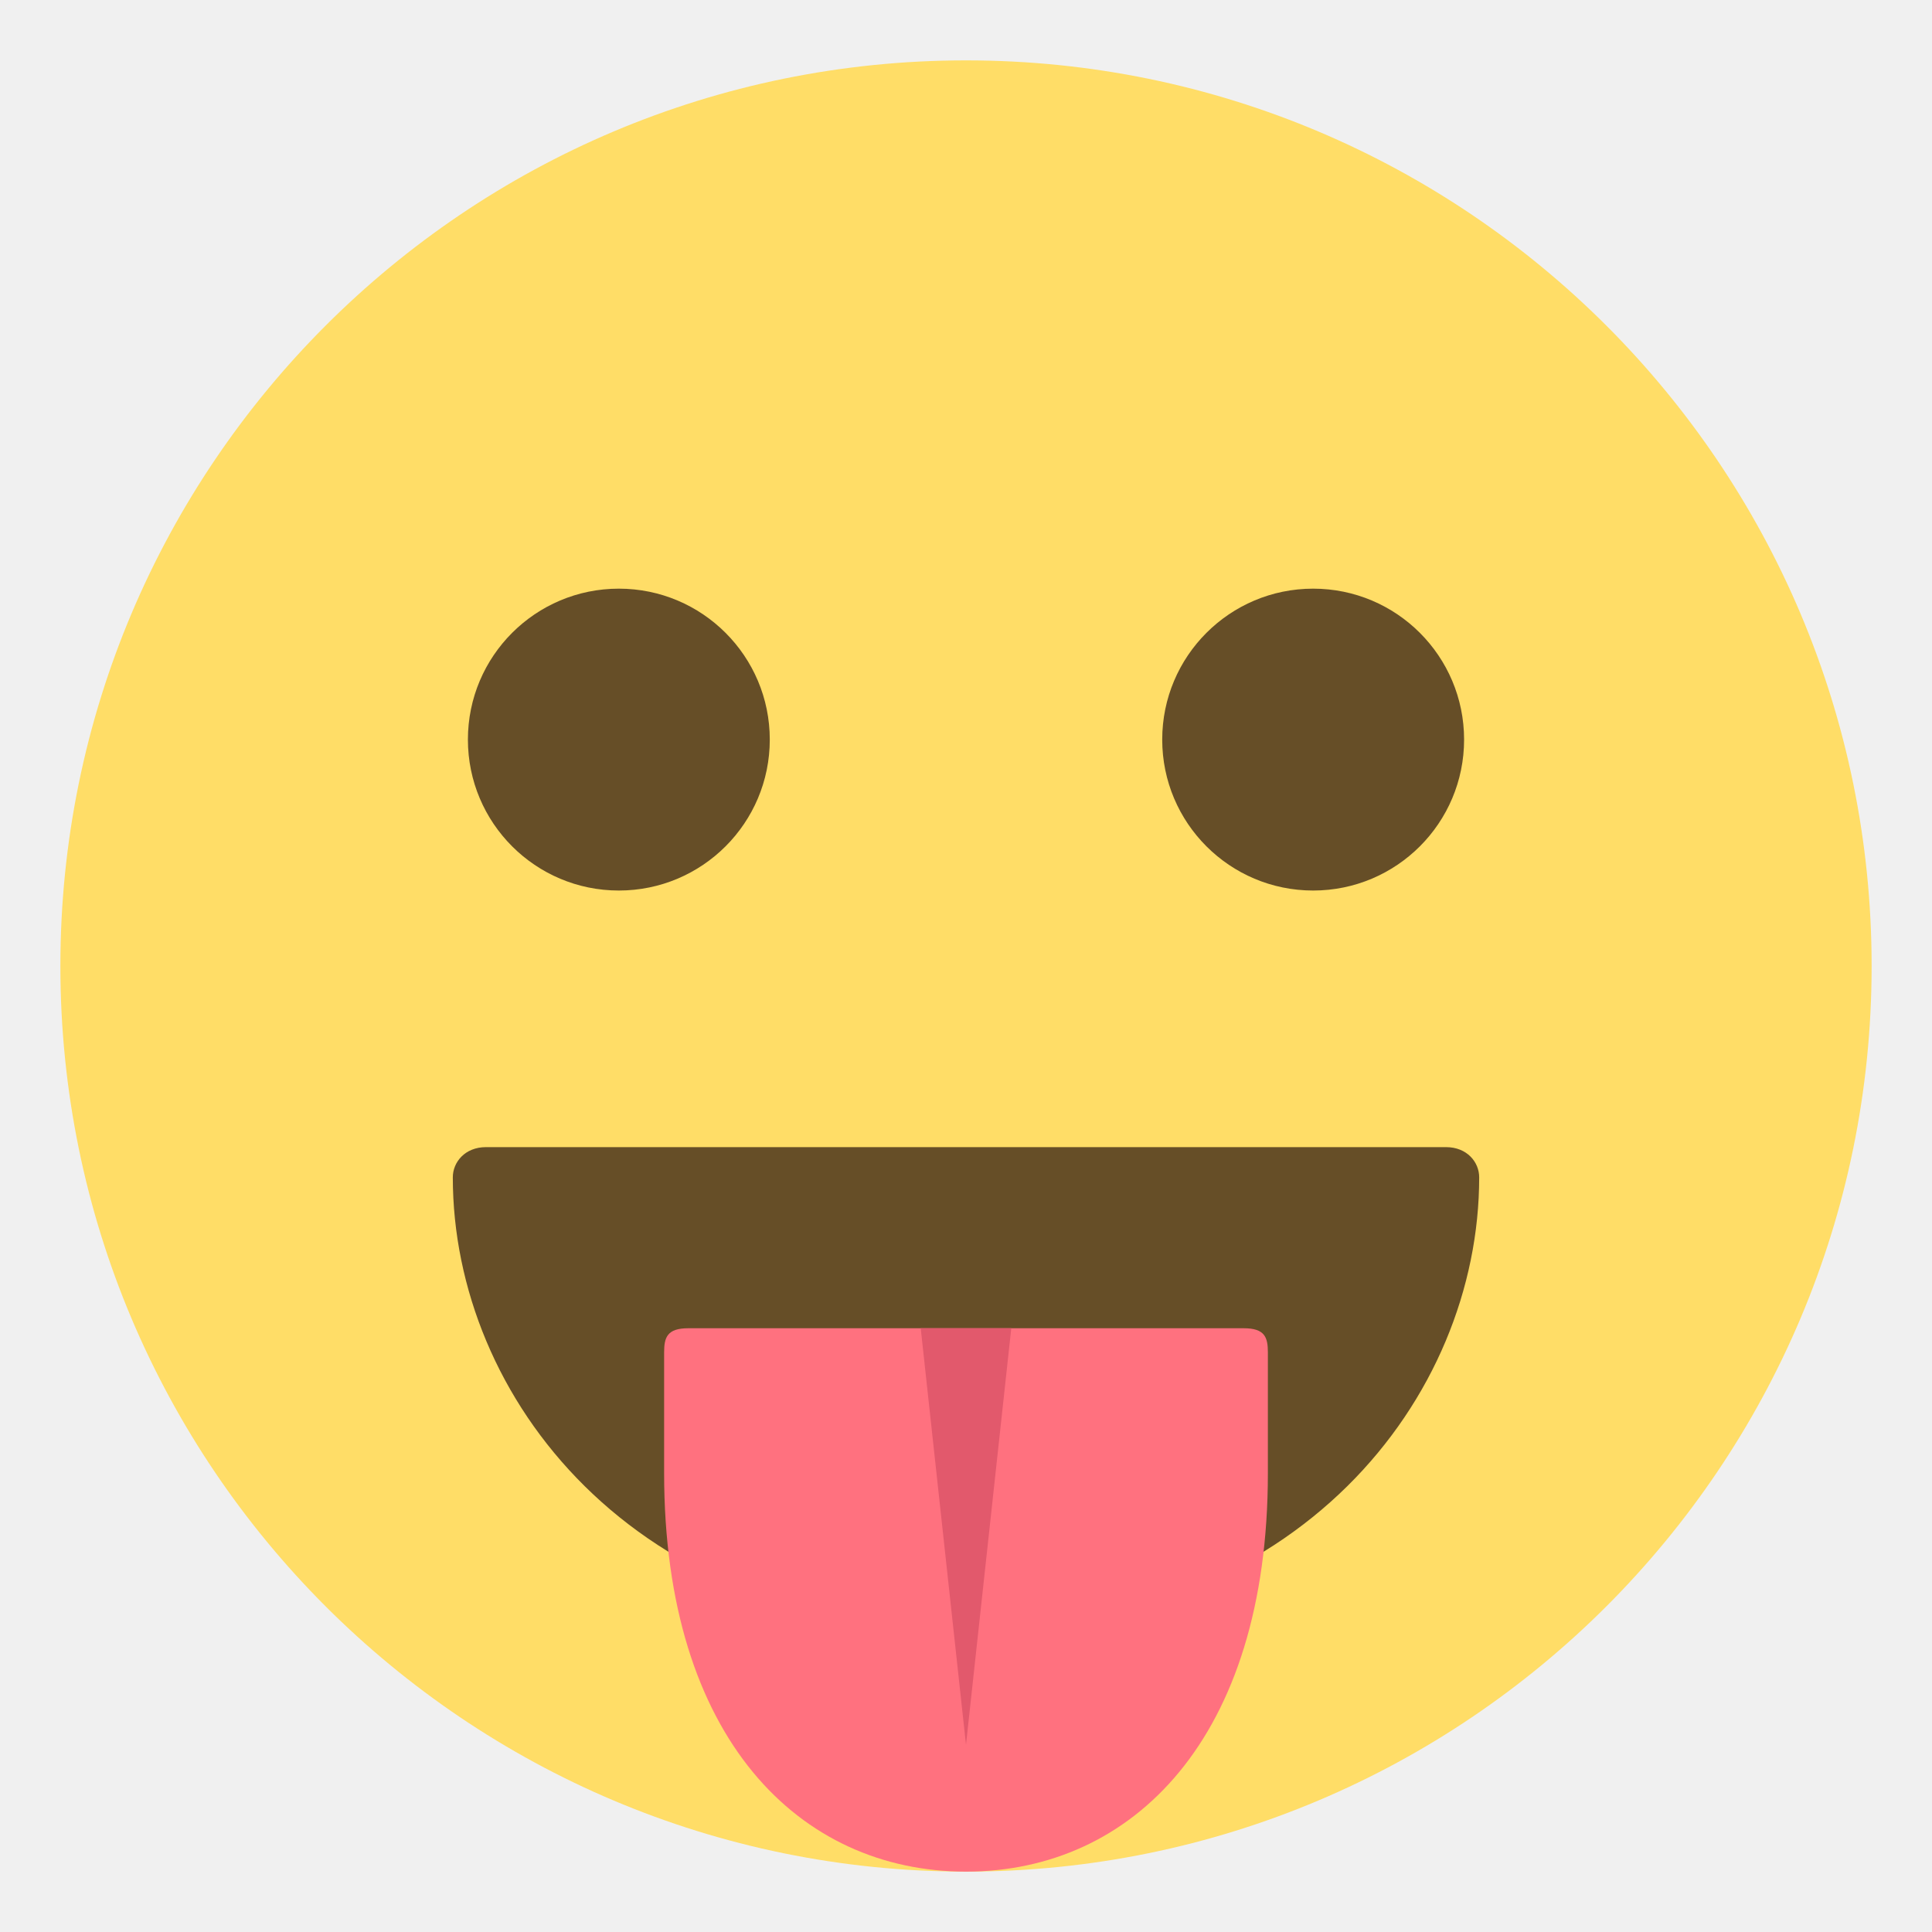
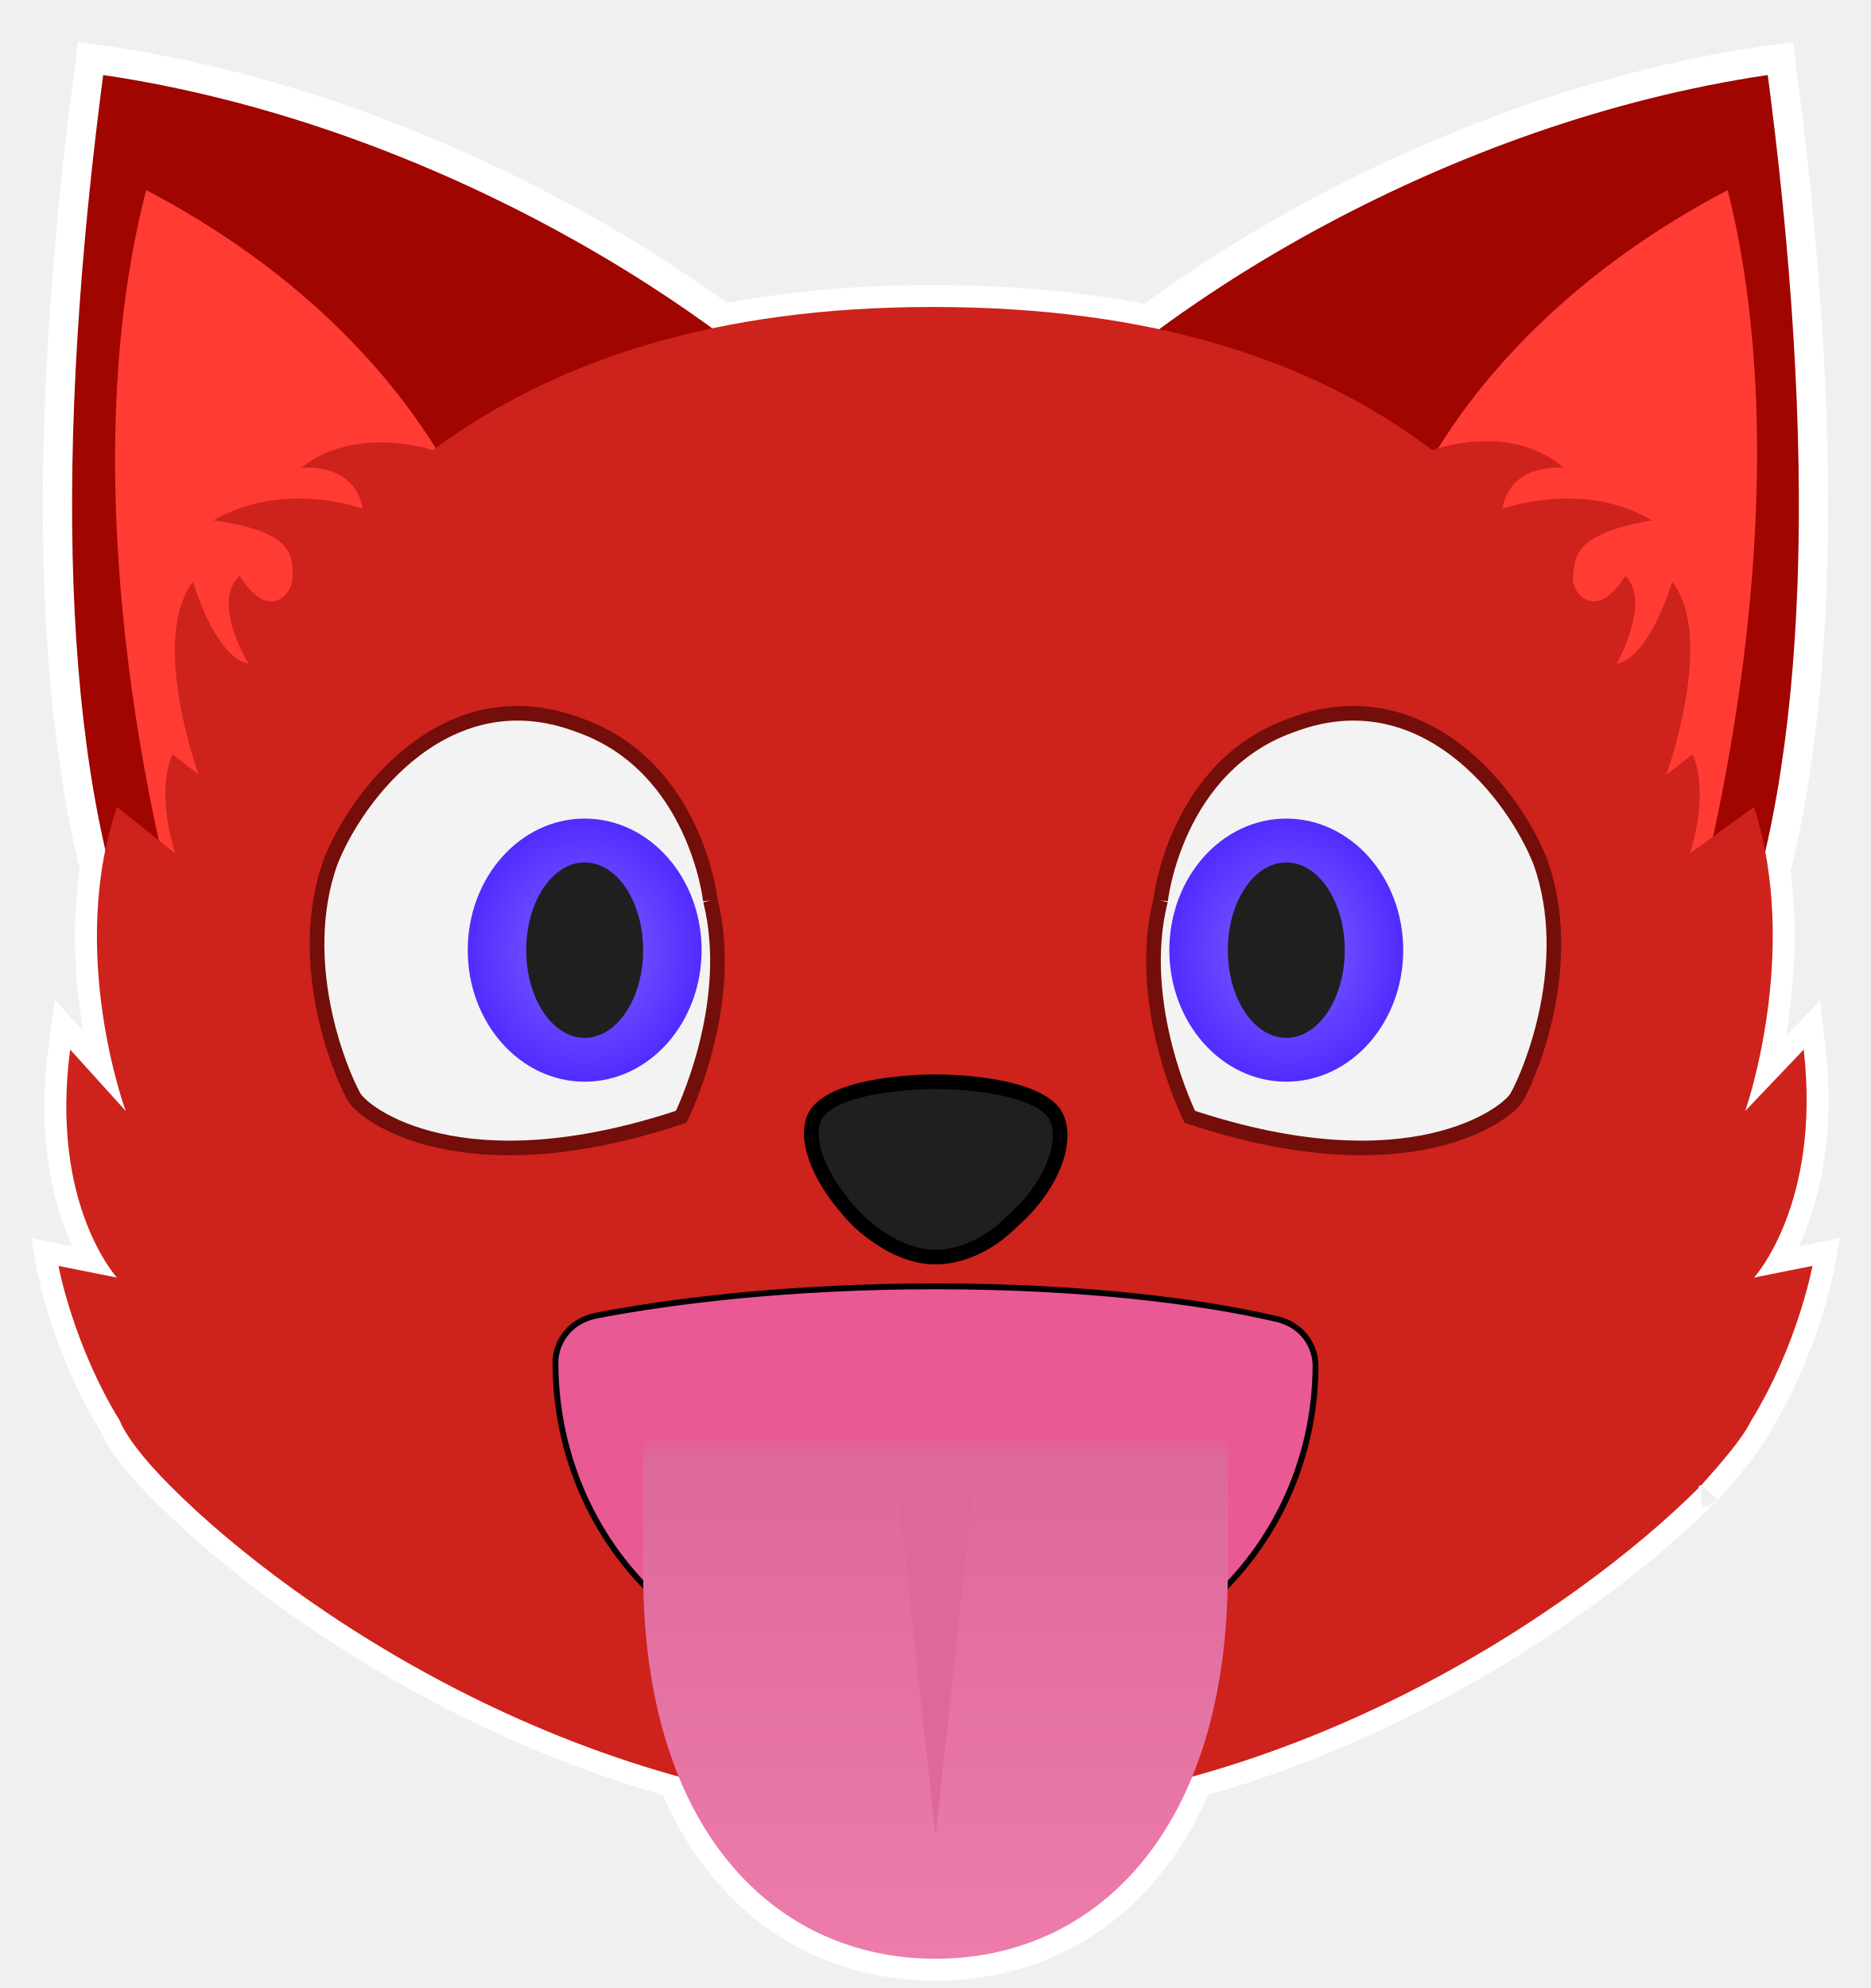
- <svg xmlns="http://www.w3.org/2000/svg" viewBox="0 0 64 64">
-   <circle cx="32" cy="32" r="30" fill="#ffdd67" />
-   <path fill="#664e27" d="M47.9 38H16.1c-.7 0-1.1.5-1.1 1 0 7.3 6 15 17 15s17-7.7 17-15c0-.5-.4-1-1.1-1" />
-   <path fill="#ff717f" d="M41.2 44H32h-9.2c-.7 0-.8.3-.8.8v4C22 57.6 26.5 62 32 62s10-4.4 10-13.2v-4c0-.5-.1-.8-.8-.8" />
-   <path fill="#e2596c" d="M33.5 44L32 57.8 30.5 44z" />
-   <g fill="#664e27">
-     <circle cx="20.5" cy="24.5" r="5" />
-     <circle cx="43.5" cy="24.5" r="5" />
+ <svg xmlns="http://www.w3.org/2000/svg" viewBox="0 0 64 68">
+   <defs>
+     <radialGradient id="eyeColor">
+       <stop offset="0%" stop-color="#8266FF" />
+       <stop offset="100%" stop-color="#522BFF" />
+     </radialGradient>
+     <linearGradient id="tongueColor" x1="100%" y1="100%">
+       <stop offset="0%" stop-color="#ed7cab" />
+       <stop offset="95%" stop-color="#dd699a" />
+       <stop offset="100%" stop-color="#E95994" />
+     </linearGradient>
+     <linearGradient id="tongueCreaseColor" x1="100%" y1="100%">
+       <stop offset="0%" stop-color="#dd699a" />
+       <stop offset="93.75%" stop-color="#dd699a" />
+       <stop offset="100%" stop-color="#E95994" />
+     </linearGradient>
+   </defs>
+   <path id="outline" stroke-width="1.5" stroke="white" d="M58.2 50.8c.8-.9 1.4-1.6 1.7-2.2 1.6-2.6 2.1-5.3 2.1-5.3l-2 .4s2.3-2.5 1.7-7.8l-2 2.1s1.9-5.4.3-10.4l-2.2 1.6s.7-2 .1-3.4l-.9.7s1.7-4.7.2-6.6c-.9 2.8-1.9 2.8-1.9 2.8s1.2-2.1.3-3c-1 1.6-1.8.6-1.8.1.1-.6-.2-1.5 2.7-2-2.3-1.4-5.1-.4-5.1-.4s.1-1.5 2.1-1.4c-1.9-1.6-4.5-.6-4.5-.6-4.1-3.1-9.6-4.9-17.1-4.9-7.4 0-12.9 1.8-17.1 4.9 0 0-2.6-.9-4.5.6 2-.1 2.1 1.4 2.1 1.4s-2.7-1-5.1.4c2.9.4 2.7 1.3 2.7 2 0 .5-.8 1.5-1.8-.1-1 .9.3 3 .3 3s-1 0-1.9-2.8c-1.5 2 .2 6.6.2 6.6l-.9-.7c-.6 1.4.1 3.4.1 3.4l-2-1.6c-1.7 5 .3 10.4.3 10.4l-1.9-2.1C1.7 41.2 4 43.7 4 43.7l-2-.4s.5 2.7 2.1 5.3c.2.5.8 1.3 1.7 2.2l.1.1C10 55 20.1 62 32 62c11.9 0 22-7 26.1-11.1 0-.1.1-.1.1-.1" />
+   <path id="outline" transform="translate(0,5)" stroke="white" stroke-width="1.5" d="M41.2 44H32h-9.2c-.7 0-.8.3-.8.8v4C22 57.6 26.5 62 32 62s10-4.4 10-13.2v-4c0-.5-.1-.8-.8-.8" />
+   <g id="ears">
+     <g fill="#A00500" stroke-width="1" stroke="white">
+       <path id="leftOuterEar" d="M3.1 2C1.3 15.4 1.6 26.2 4.3 33.1l24.8-18.5C24.2 9.6 14.2 3.5 3.1 2z" />
+       <path id="rightOuterEar" d="M60.9 2c1.8 13.4 1.5 24.2-1.2 31.1L34.9 14.7C39.8 9.6 49.8 3.5 60.9 2z" />
+     </g>
+     <g fill="#ff3b34">
+       <path id="leftInnerEar" d="M57.7 32.2L47.5 18.9s1.9-7.3 11.6-12.4c2.9 11.6-1.4 25.7-1.4 25.7" />
+       <path id="rightInnerEar" d="M6.3 32.2l10.3-13.3S14.7 11.6 5 6.5C2 18.1 6.3 32.2 6.3 32.2" />
+     </g>
+   </g>
+   <path id="head" fill="#CE221C" d="M58.2 50.8c.8-.9 1.4-1.6 1.7-2.2 1.6-2.6 2.1-5.3 2.1-5.3l-2 .4s2.3-2.5 1.7-7.8l-2 2.1s1.9-5.4.3-10.4l-2.2 1.6s.7-2 .1-3.4l-.9.7s1.7-4.7.2-6.6c-.9 2.8-1.9 2.8-1.9 2.8s1.2-2.1.3-3c-1 1.6-1.8.6-1.8.1.1-.6-.2-1.5 2.7-2-2.3-1.4-5.1-.4-5.1-.4s.1-1.5 2.1-1.4c-1.9-1.6-4.5-.6-4.5-.6-4.1-3.1-9.6-4.9-17.1-4.9-7.4 0-12.9 1.8-17.1 4.9 0 0-2.6-.9-4.5.6 2-.1 2.1 1.4 2.1 1.4s-2.7-1-5.1.4c2.9.4 2.7 1.3 2.7 2 0 .5-.8 1.5-1.8-.1-1 .9.3 3 .3 3s-1 0-1.9-2.8c-1.5 2 .2 6.6.2 6.6l-.9-.7c-.6 1.4.1 3.4.1 3.4l-2-1.6c-1.7 5 .3 10.4.3 10.4l-1.9-2.1C1.7 41.2 4 43.7 4 43.7l-2-.4s.5 2.7 2.1 5.3c.2.5.8 1.3 1.7 2.2l.1.1C10 55 20.1 62 32 62c11.9 0 22-7 26.1-11.1 0-.1.1-.1.1-.1" />
+   <g id="eyes">
+     <g id="corneas" fill="#F3F3F3" stroke="#730E0A" stroke-width=".5">
+       <path d="M24.3 30.8s-.5-4.6-4.5-6c-4.5-1.7-7.6 2.4-8.5 4.7-1.2 3.4.3 7.1.8 8 .3.6 3.7 3.2 11.2.7 0 0 1.9-3.8 1-7.4" />
+       <path d="M39.7 30.8s.5-4.6 4.5-6c4.5-1.7 7.6 2.4 8.5 4.7 1.2 3.4-.3 7.1-.8 8-.3.6-3.7 3.2-11.2.7 0 0-1.9-3.8-1-7.4" />
+     </g>
+     <g id="irises" fill="url('#eyeColor')">
+       <ellipse cx="44" cy="32.5" rx="4" ry="4.5" />
+       <ellipse cx="20" cy="32.5" rx="4" ry="4.5" />
+     </g>
+     <g id="pupils" fill="#1F1F1F">
+       <ellipse cx="44" cy="32.5" rx="2" ry="3" />
+       <ellipse cx="20" cy="32.5" rx="2" ry="3" />
+     </g>
+   </g>
+   <path id="nose" fill="#1F1F1F" stroke="black" stroke-width=".5" d="M36 38c-.8-.9-3.3-1-4-1-.7 0-3.2.1-4 1-.6.7-.1 2.3 1.4 3.8 1 .9 1.9 1.2 2.6 1.2.7 0 1.7-.3 2.6-1.2 1.6-1.4 2-3.1 1.4-3.8" />
+   <g id="mouth">
+     <path id="insideMouth" fill="#E95994" stroke="black" stroke-width=".2" d="M45 46.7c0-.6-.4-1.4-1.4-1.6C41 44.5 37 44 32 44s-9 .5-11.6 1c-1 .2-1.4 1-1.4 1.6C19 52.3 23.3 58 32 58s13-5.7 13-11.3" />
+     <g id="tongue" transform="translate(0,5)">
+       <path id="tongueBody" fill="url(#tongueColor)" d="M41.2 44H32h-9.2c-.7 0-.8.3-.8.8v4C22 57.6 26.5 62 32 62s10-4.4 10-13.2v-4c0-.5-.1-.8-.8-.8" />
+       <path id="tongueCrease" fill="url(#tongueCreaseColor)" d="M33.5 44L32 57.8 30.5 44z" />
+     </g>
  </g>
</svg>
